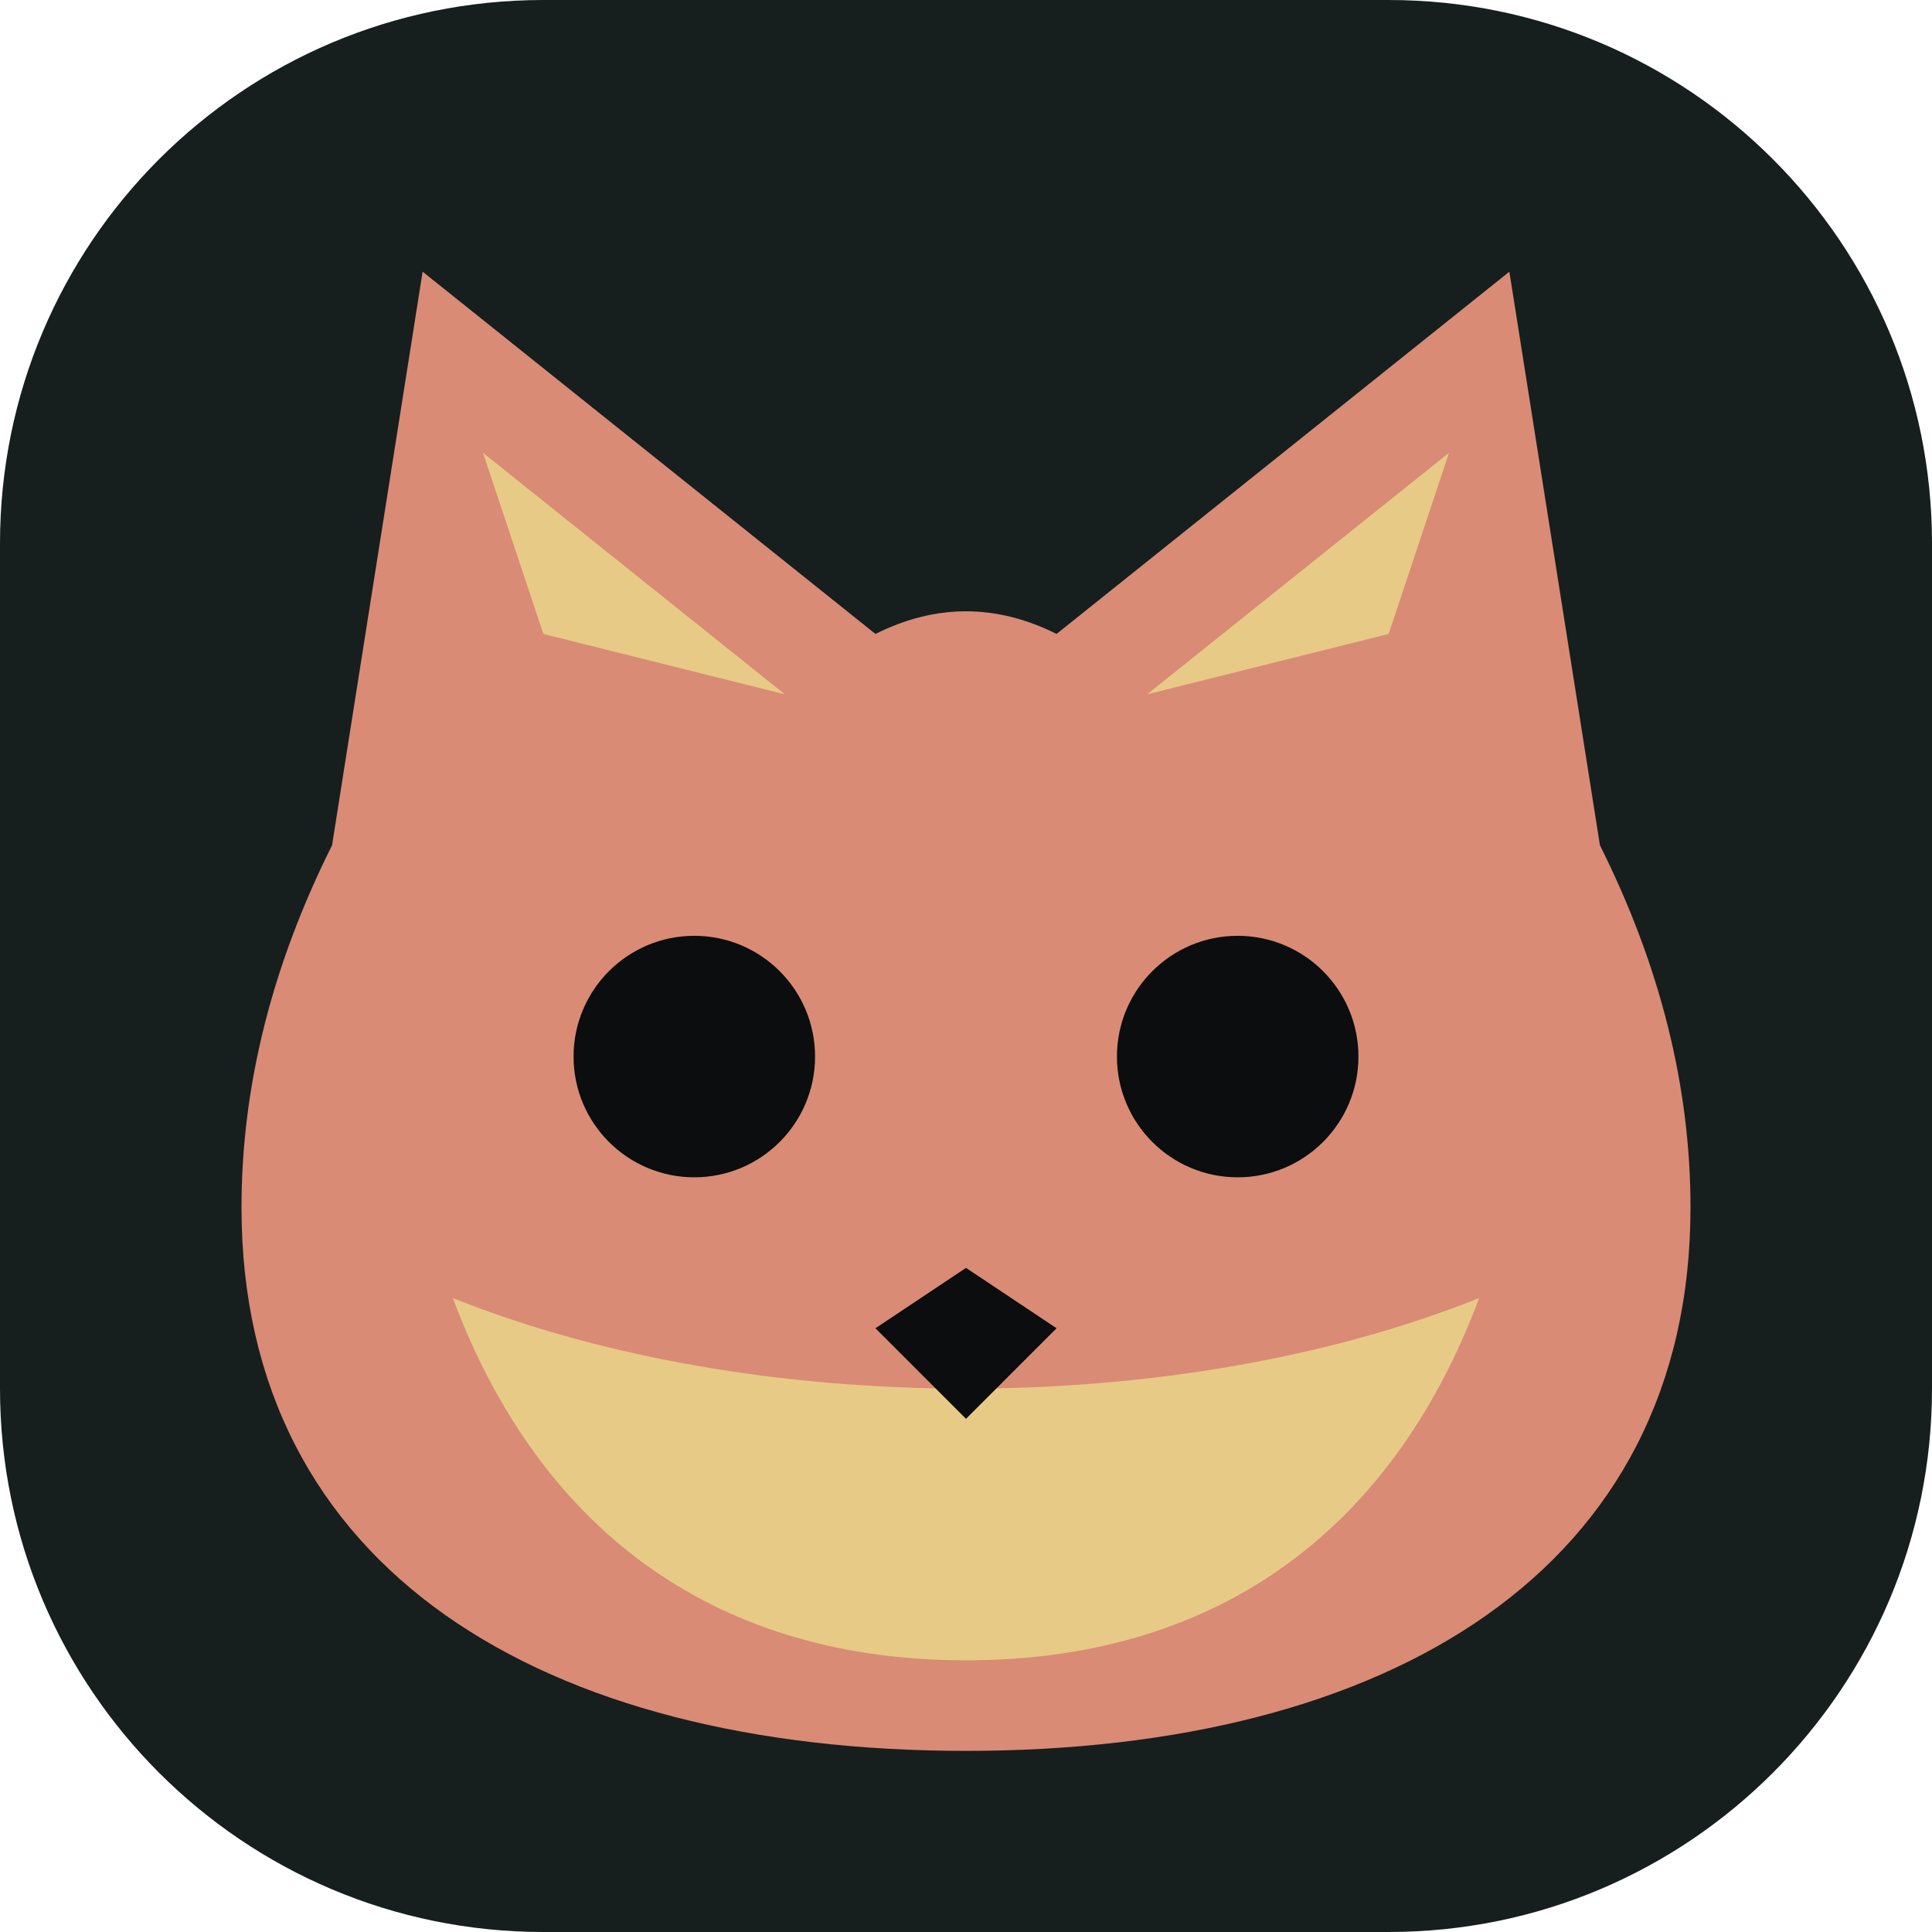
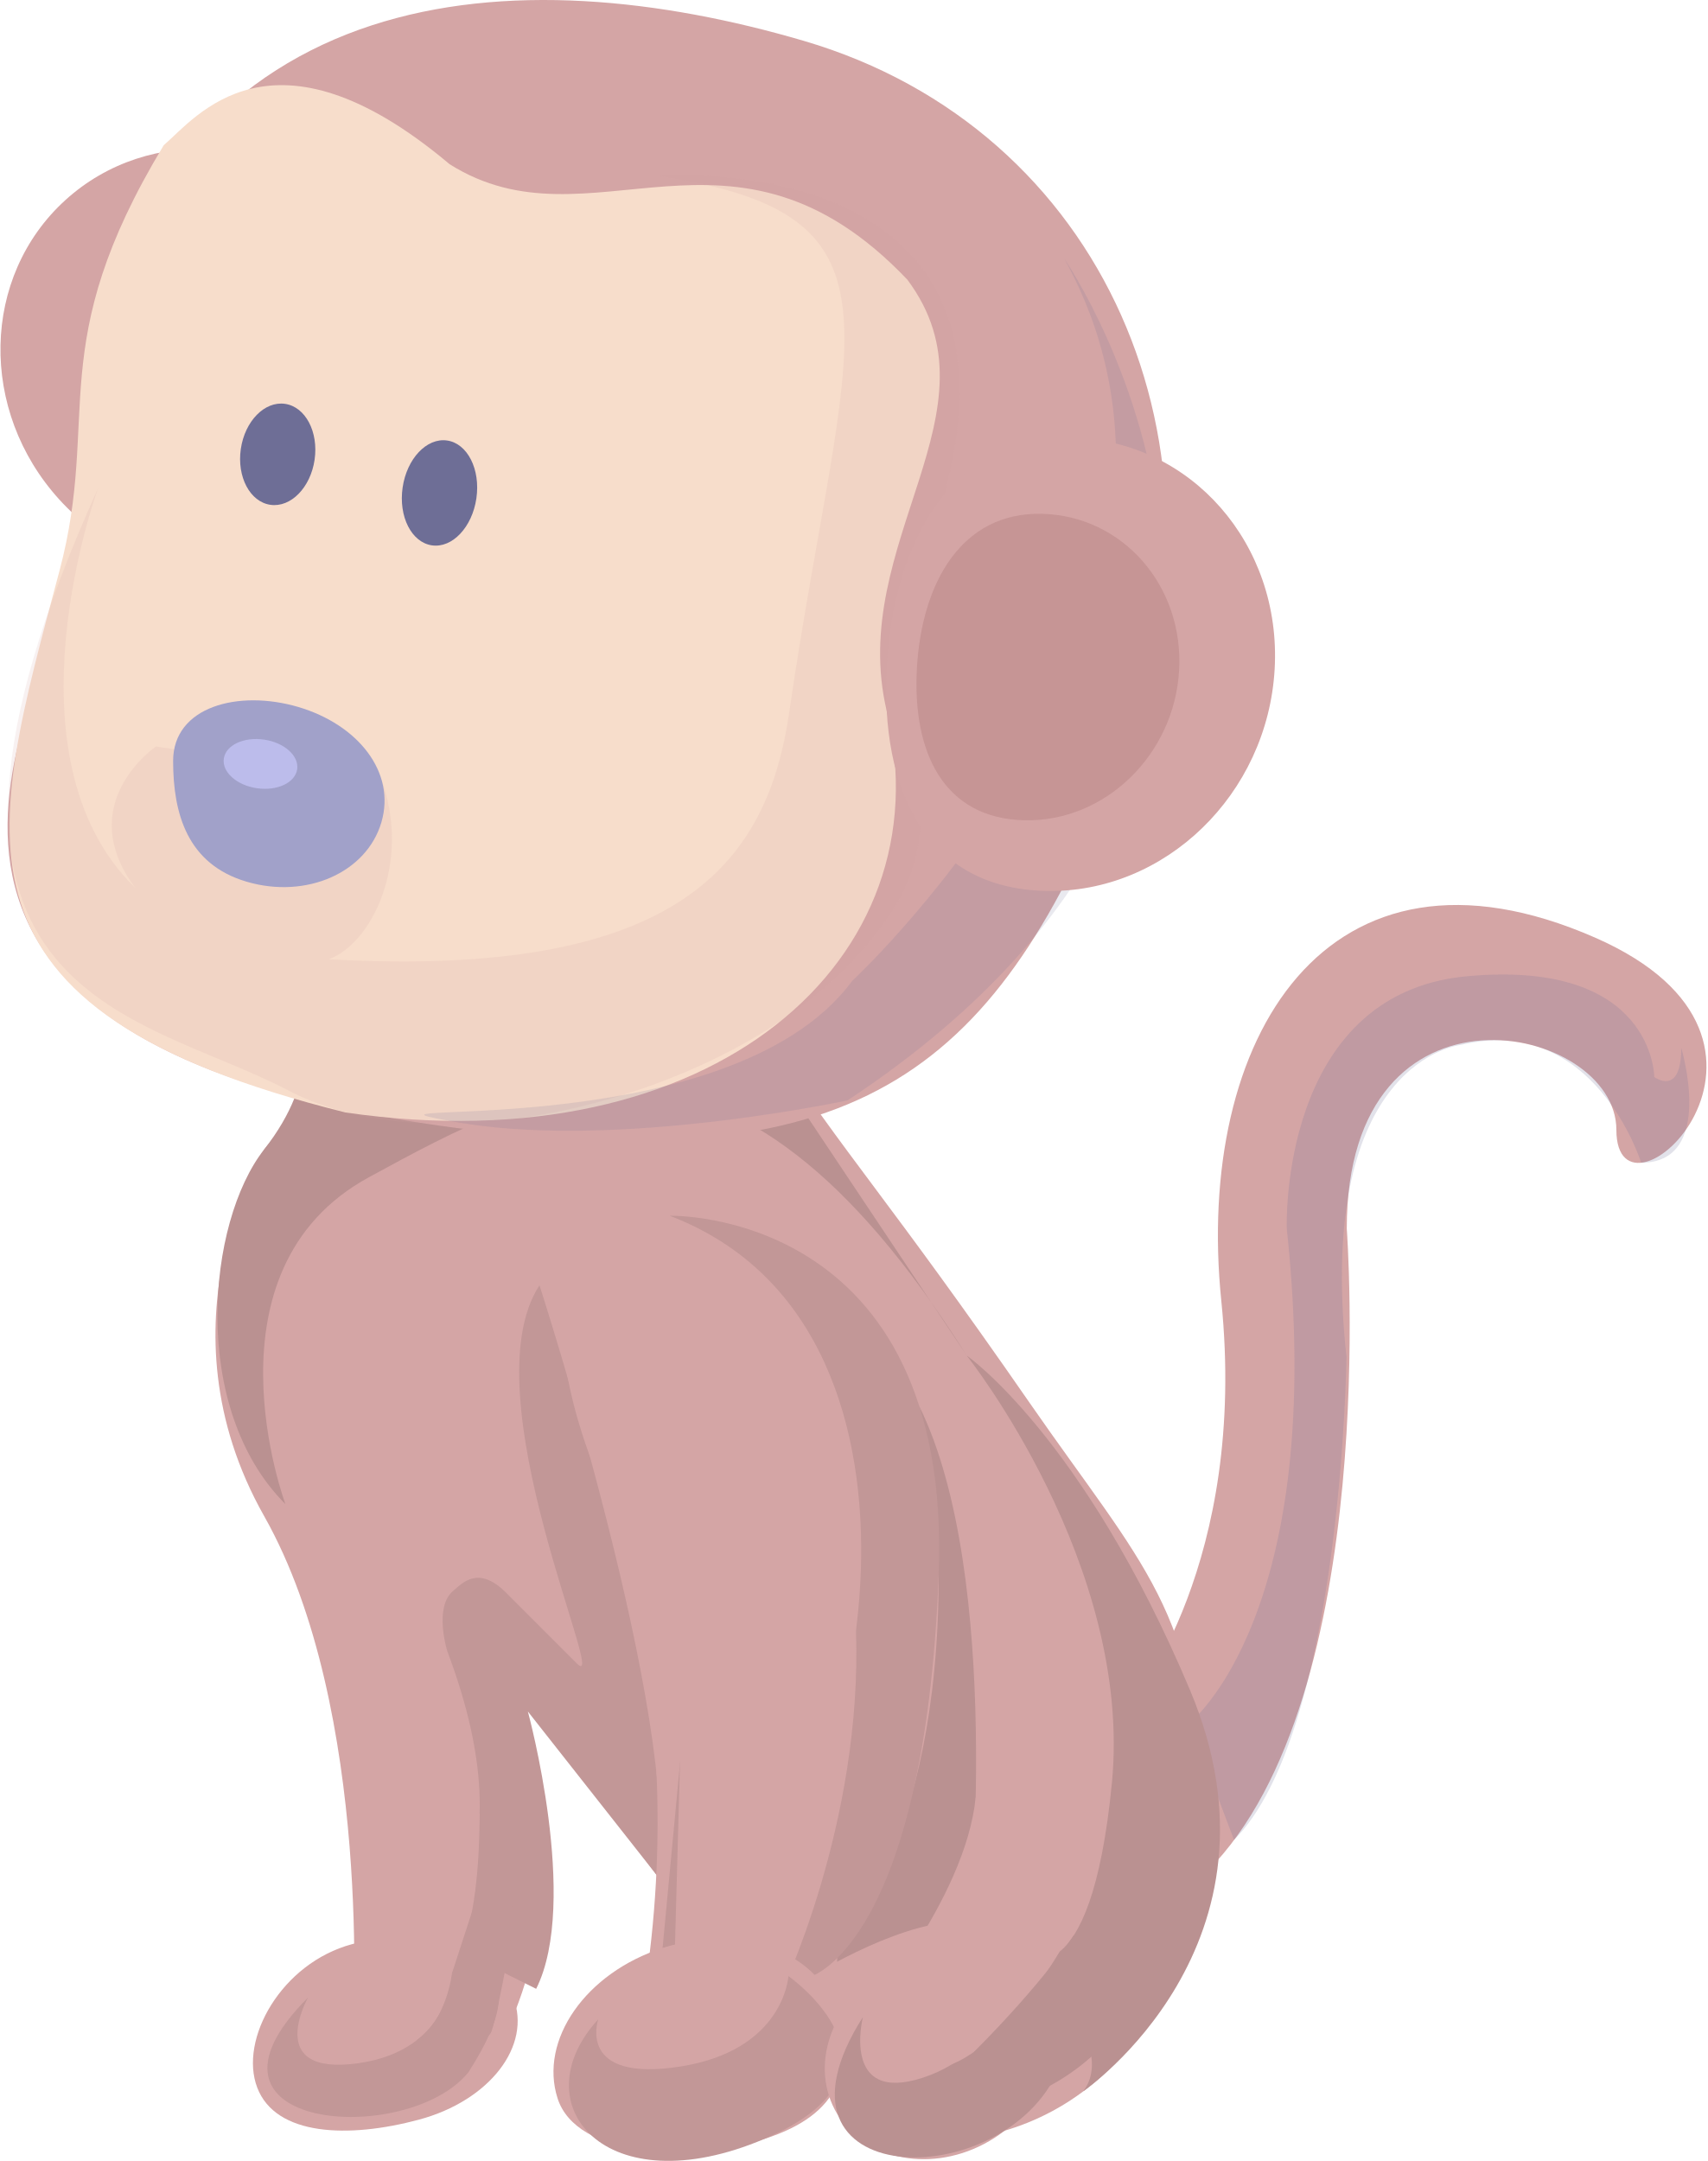
- <svg xmlns="http://www.w3.org/2000/svg" viewBox="0 0 64 64">
-   <rect width="64" height="64" rx="18" fill="#171e1e" />
-   <path d="M11 28 14 9l15 12c2-1 4-1 6 0L50 9l3 19c2 4 3 8 3 12     0 12-10 18-24 18S8 52 8 40c0-4 1-8 3-12Z" fill="#d98b76" />
-   <path d="m16 15 10 8-8-2zM48 15l-10 8 8-2z" fill="#e7ca86" />
-   <path d="M15 43c3 8 9 12 17 12s14-4 17-12c-5 2-11 3-17 3s-12-1-17-3Z" fill="#e7ca86" />
-   <circle cx="23" cy="35" r="4" fill="#0b0d0e" />
-   <circle cx="41" cy="35" r="4" fill="#0b0d0e" />
-   <path d="m29 44 3-2 3 2-3 3z" fill="#0b0d0e" />
+ <svg xmlns="http://www.w3.org/2000/svg" height="1444" node-id="1" sillyvg="true" template-height="1444" template-width="1141" version="1.1" viewBox="0 0 1141 1444" width="1141">
+   <defs node-id="41" />
+   <g node-id="43">
+     <path d="M 806.75 1250.32 L 757.09 1136.83 C 757.09 1136.83 833.95 1043.95 816.10 869.13 C 798.28 694.30 886.41 547.89 1065.85 626.51 C 1224.63 696.09 1080.11 829.87 1080.11 754.95 C 1080.11 684.32 899.95 644.34 899.95 820.96 C 899.95 820.97 923.54 1133.53 806.75 1250.32 Z" fill="#d4a5a5" fill-rule="nonzero" group-id="1" id="Shape" node-id="9" stroke="none" target-height="702.43" target-width="467.54" target-x="757.088" target-y="547.891" />
+     <g node-id="44">
+       <path d="M 795.08 1151.15 C 795.08 1151.15 887.50 1078.77 859.86 820.93 C 859.86 820.93 854.31 664.23 979.87 652.38 C 1105.42 640.57 1105.42 719.64 1105.42 719.64 C 1105.42 719.64 1123.46 733.26 1123.46 700.20 C 1123.46 700.20 1146.66 776.95 1096.69 776.95 C 1096.69 776.95 1065.53 676.67 976.51 698.15 C 976.51 698.15 878.28 707.36 899.76 906.88 C 899.76 906.88 896.64 1157.46 824.62 1229.48 L 795.08 1151.15 Z" fill="#6e6e96" fill-opacity="0.2" fill-rule="nonzero" group-id="1,2" id="Shape" node-id="10" stroke="none" target-height="588.916" target-width="351.578" target-x="795.08" target-y="640.566" />
+     </g>
+     <path d="M 688.23 937.68 C 593.68 801.19 563.83 770.69 516.02 697.31 C 481.36 644.10 473.13 632.27 508.12 614.96 C 593.25 572.83 370.91 538.70 370.91 538.70 C 299.60 467.40 46.18 677.62 129.66 672.50 C 188.58 668.90 221.66 718.48 207.33 732.80 C 205.06 735.05 203.45 737.97 202.26 741.36 C 193.84 748.10 185.26 756.87 176.54 768.06 C 176.54 768.06 103.29 883.55 176.54 1013.12 C 249.77 1142.71 235.68 1356.80 235.68 1356.80 L 331.47 1370.88 C 331.47 1370.88 395.04 1268.45 344.62 1129.46 C 414.23 1213.10 550.73 1421.17 604.71 1428.90 C 686.73 1440.60 802.52 1383.89 802.52 1209.22 C 802.53 1078.15 763.17 1045.79 688.23 937.68 Z" fill="#d4a5a5" fill-rule="nonzero" group-id="1" id="Shape" node-id="11" stroke="none" target-height="973.201" target-width="756.35" target-x="46.18" target-y="467.404" />
+     <path d="M 645.97 905.78 C 645.97 905.78 757.20 1045.46 743.00 1191.49 C 728.77 1337.53 684.61 1306.59 684.61 1306.59 C 684.61 1306.59 748.89 1363.98 723.88 1397.41 C 723.88 1397.41 866.62 1299.10 795.25 1129.46 C 723.88 959.85 645.97 905.78 645.97 905.78 Z" fill="#ba9191" fill-rule="nonzero" group-id="1" id="Shape" node-id="12" stroke="none" target-height="491.627" target-width="220.641" target-x="645.975" target-y="905.781" />
+     <path d="M 190.73 1005.08 C 190.73 1005.08 132.36 848.63 246.64 786.58 C 360.94 724.53 486.29 652.90 645.99 905.78 L 459.07 625.71 L 201.65 683.10 C 201.65 683.10 214.76 719.37 176.52 768.06 C 138.28 816.72 126.71 941.07 190.73 1005.08 Z" fill="#ba9191" fill-rule="nonzero" group-id="1" id="Shape" node-id="13" stroke="none" target-height="379.375" target-width="519.276" target-x="126.71" target-y="625.707" />
+     <path d="M 352.73 1143.63 C 352.73 1143.63 387.48 1270.83 358.28 1328.95 L 285.83 1292.74 C 285.83 1292.74 354.40 1250.30 298.89 1103.33 C 298.89 1103.33 289.72 1074.08 302.76 1063.08 C 308.77 1058.01 319.52 1045.60 338.07 1064.16 C 338.07 1064.16 362.56 1088.65 385.42 1111.51 C 408.28 1134.35 312.72 931.68 360.50 858.85 C 360.50 858.85 455.63 1152.34 439.31 1253.56" fill="#c29797" fill-rule="nonzero" group-id="1" id="Shape" node-id="14" stroke="none" target-height="470.099" target-width="169.809" target-x="285.826" target-y="858.85" />
+     <path d="M 647.57 1284.65 C 647.57 1284.65 670.66 1054.09 614.22 939.50 C 614.22 939.50 668.34 1148.98 542.38 1320.45 C 542.40 1320.45 607.59 1279.74 647.57 1284.65 Z" fill="#ba9191" fill-rule="nonzero" group-id="1" id="Shape" node-id="15" stroke="none" target-height="380.95" target-width="128.279" target-x="542.385" target-y="939.503" />
+     <path d="M 394.41 822.96 C 478.85 738.49 627.27 856.74 627.27 1052.52 C 627.27 1235.67 559.64 1297.61 559.64 1297.61 C 559.64 1444.11 463.87 1435.66 463.87 1435.66 L 430.07 1334.25 C 463.87 1122.99 395.19 975.59 395.19 975.59 C 395.19 975.59 350.85 866.53 394.41 822.96 Z" fill="#d4a5a5" fill-rule="nonzero" group-id="1" id="Shape" node-id="16" stroke="none" target-height="705.617" target-width="276.425" target-x="350.846" target-y="738.495" />
+     <path d="M 454.67 1175.35 C 454.67 1175.35 454.52 1229.62 508.95 1229.62 C 563.39 1229.62 651.71 890.41 447.56 812.39 C 447.56 812.39 636.74 807.30 627.26 1052.55 C 617.77 1297.83 542.40 1320.45 542.40 1320.45 C 542.40 1320.45 503.85 1282.98 442.75 1301.72 L 454.67 1175.35 Z" fill="#c29797" fill-rule="nonzero" group-id="1" id="Shape" node-id="17" stroke="none" target-height="513.155" target-width="208.957" target-x="442.752" target-y="807.298" />
+     <path d="M 343.02 1334.76 C 355.39 1367.13 327.20 1403.63 280.04 1416.35 C 232.88 1429.03 184.28 1427.35 171.90 1394.98 C 159.54 1362.62 188.09 1311.79 235.23 1299.11 C 282.40 1286.44 330.63 1302.40 343.02 1334.76 Z" fill="#d4a5a5" fill-rule="nonzero" group-id="1" id="Shape" node-id="18" stroke="none" target-height="142.59" target-width="195.852" target-x="159.54" target-y="1286.436" />
+     <path d="M 558.23 1342.66 C 570.74 1381.69 562.25 1412.72 510.98 1429.18 C 459.73 1445.58 385.09 1441.21 372.60 1402.17 C 360.07 1363.16 391.50 1318.17 442.75 1301.72 C 494.03 1285.28 545.74 1303.59 558.23 1342.66 Z" fill="#d4a5a5" fill-rule="nonzero" group-id="1" id="Shape" node-id="19" stroke="none" target-height="160.303" target-width="210.667" target-x="360.068" target-y="1285.279" />
+     <path d="M 399.78 1349.31 C 399.78 1349.31 384.89 1391.79 454.53 1380.88 C 524.22 1370.00 526.84 1320.45 526.84 1320.45 C 526.84 1320.45 617.49 1383.82 510.98 1429.15 C 404.48 1474.51 347.65 1406.10 399.78 1349.31 Z" fill="#c29797" fill-rule="nonzero" group-id="1" id="Shape" node-id="20" stroke="none" target-height="154.058" target-width="269.842" target-x="347.652" target-y="1320.453" />
+     <path d="M 205.87 1334.73 C 205.87 1334.73 175.89 1387.43 239.02 1378.72 C 302.15 1370.02 302.15 1317.39 302.15 1317.39 C 302.15 1317.39 364.13 1304.89 313.04 1384.68 C 272.32 1435.04 116.60 1423.97 205.87 1334.73 Z" fill="#c29797" fill-rule="nonzero" group-id="1" id="Shape" node-id="21" stroke="none" target-height="130.156" target-width="247.533" target-x="116.596" target-y="1304.887" />
+     <g node-id="45">
+       <path d="M 657.60 1432.60 C 619.63 1452.56 574.97 1442.30 557.84 1409.70 C 540.70 1377.11 557.59 1334.50 595.56 1314.55 C 633.52 1294.60 678.19 1304.85 695.32 1337.45 C 712.45 1370.05 695.56 1412.65 657.60 1432.60 Z" fill="#d4a5a5" fill-rule="nonzero" group-id="1,3" id="Oval" node-id="22" stroke="none" target-height="157.955" target-width="171.747" target-x="540.704" target-y="1294.601" />
+     </g>
+     <path d="M 250.01 1232.61 L 250.01 1342.45 C 250.01 1342.45 320.48 1374.81 320.48 1211.81 L 250.01 1232.61 Z" fill="#d4a5a5" fill-rule="nonzero" group-id="1" id="Shape" node-id="23" stroke="none" target-height="162.998" target-width="70.471" target-x="250.006" target-y="1211.812" />
+     <path d="M 454.53 1173.00 L 449.77 1346.53 L 521.45 1332.59 C 521.45 1332.59 576.60 1218.76 571.98 1089.30 C 567.37 959.83 454.53 1173.00 454.53 1173.00 Z" fill="#d4a5a5" fill-rule="nonzero" group-id="1" id="Shape" node-id="24" stroke="none" target-height="386.702" target-width="126.827" target-x="449.772" target-y="959.831" />
+     <path d="M 576.61 1347.84 C 576.61 1347.84 561.78 1406.46 617.00 1388.23 C 672.25 1370.00 676.57 1314.29 656.21 1312.93 C 635.84 1311.52 743.77 1298.47 707.22 1382.92 C 670.68 1467.38 502.17 1464.86 576.61 1347.84 Z" fill="#ba9191" fill-rule="nonzero" group-id="1" id="Shape" node-id="25" stroke="none" target-height="168.91" target-width="241.608" target-x="502.166" target-y="1298.47" />
+     <path d="M 576.61 1347.84 C 576.61 1347.84 645.16 1269.37 651.99 1201.01 L 708.03 1304.14 C 708.03 1304.13 626.24 1446.95 576.61 1347.84 Z" fill="#d4a5a5" fill-rule="nonzero" group-id="1" id="Shape" node-id="26" stroke="none" target-height="245.94" target-width="131.423" target-x="576.605" target-y="1201.008" />
+     <path d="M 717.37 1293.44 C 717.37 1293.44 697.11 1324.80 650.74 1371.18 L 679.15 1403.87 C 679.15 1403.87 740.91 1384.32 760.31 1329.27 L 717.37 1293.44 Z" fill="#ba9191" fill-rule="nonzero" group-id="1" id="Shape" node-id="27" stroke="none" target-height="110.425" target-width="109.576" target-x="650.736" target-y="1293.443" />
+     <path d="M 315.28 1277.88 L 302.12 1318.24 C 302.12 1318.24 298.44 1350.12 278.68 1363.14 C 278.68 1363.14 323.52 1371.04 328.43 1357.38 C 333.34 1343.71 345.35 1273.66 345.35 1273.66 L 315.28 1277.88 Z" fill="#c29797" fill-rule="nonzero" group-id="1" id="Shape" node-id="28" stroke="none" target-height="97.382" target-width="66.668" target-x="278.683" target-y="1273.663" />
+     <g node-id="46">
+       <path d="M 239.25 348.81 C 183.03 399.93 93.67 393.22 39.66 333.83 C -14.34 274.43 -12.55 184.84 43.67 133.72 C 99.89 82.60 189.24 89.31 243.25 148.71 C 297.26 208.10 295.46 297.69 239.25 348.81 Z" fill="#d4a5a5" fill-rule="nonzero" group-id="1,4" id="Oval" node-id="29" stroke="none" target-height="317.324" target-width="311.6" target-x="-14.343" target-y="82.604" />
+     </g>
+     <path d="M 752.09 499.35 C 670.78 709.49 583.18 785.60 326.24 756.32 C -131.18 704.22 30.09 471.77 43.09 396.87 C 63.09 281.68 49.29 263.10 52.75 249.14 C 118.96 -17.93 346.07 -28.81 537.21 27.33 C 738.36 86.44 829.54 299.27 752.09 499.35 Z" fill="#d4a5a5" fill-rule="nonzero" group-id="1" id="Shape" node-id="30" stroke="none" target-height="814.418" target-width="960.724" target-x="-131.184" target-y="-28.813" />
+     <path d="M 230.93 743.37 C 476.49 779.02 631.99 640.82 592.56 475.19 C 565.71 362.27 671.67 274.44 606.33 186.89 C 489.24 63.82 395.09 169.43 300.41 109.70 C 181.73 9.77 130.49 79.09 109.42 97.02 C 28.66 230.80 67.44 277.30 39.79 381.26 C -7.49 559.08 -46.09 674.64 230.93 743.37" fill="#f7ddcb" fill-rule="nonzero" group-id="1" id="Shape" node-id="31" stroke="none" target-height="769.252" target-width="717.762" target-x="-46.088" target-y="9.769" />
+     <g node-id="47">
+       <path d="M 180.68 337.32 C 167.06 335.34 158.22 318.64 160.92 300.01 C 163.63 281.38 176.86 267.88 190.48 269.86 C 204.09 271.83 212.93 288.54 210.23 307.17 C 207.52 325.80 194.29 339.29 180.68 337.32 Z" fill="#6e6e96" fill-rule="nonzero" group-id="1,5" id="Oval" node-id="32" stroke="none" target-height="71.415" target-width="54.715" target-x="158.22" target-y="267.88" />
+     </g>
+     <g node-id="48">
+       <path d="M 288.61 364.41 C 274.99 362.43 266.23 345.15 269.04 325.80 C 271.85 306.46 285.16 292.38 298.78 294.35 C 312.39 296.33 321.15 313.62 318.34 332.96 C 315.53 352.31 302.22 366.39 288.61 364.41 Z" fill="#6e6e96" fill-rule="nonzero" group-id="1,6" id="Oval" node-id="33" stroke="none" target-height="74.008" target-width="54.923" target-x="266.23" target-y="292.377" />
+     </g>
+     <g node-id="49">
+       <path d="M 634.78 315.38 C 683.72 96.62 438.65 117.49 438.65 117.49 C 616.71 143.36 564.37 221.28 527.36 476.10 C 512.63 577.48 453.11 654.12 219.69 640.98 C 248.23 630.62 275.13 576.85 254.76 520.40 L 104.15 498.85 C 104.15 498.85 48.27 536.86 90.42 593.35 C -0.14 505.14 65.52 326.28 65.52 326.28 C -88.77 667.34 91.04 675.20 192.96 728.78 C 294.88 782.34 486.01 732.56 570.24 641.60 C 654.45 550.62 585.85 534.15 634.78 315.38 Z" fill="#d4a5a5" fill-opacity="0.15" fill-rule="nonzero" group-id="1,7" id="Shape" node-id="34" stroke="none" target-height="685.726" target-width="772.488" target-x="-88.768" target-y="96.618" />
+     </g>
+     <path d="M 254.86 549.47 C 244.98 583.10 204.71 600.88 164.90 589.19 C 125.09 577.50 115.73 543.65 115.68 508.58 C 115.63 472.04 159.40 460.68 199.21 472.38 C 239.02 484.07 264.74 515.85 254.86 549.47 Z" fill="#a1a1c9" fill-rule="nonzero" group-id="1" id="Shape" node-id="35" stroke="none" target-height="140.203" target-width="149.112" target-x="115.63" target-y="460.679" />
+     <g node-id="50">
+       <path d="M 171.71 526.71 C 158.17 524.74 148.25 515.87 149.56 506.90 C 150.86 497.92 162.89 492.24 176.43 494.21 C 189.97 496.18 199.89 505.05 198.58 514.02 C 197.28 523.00 185.25 528.68 171.71 526.71 Z" fill="#bcbceb" fill-rule="nonzero" group-id="1,8" id="Oval" node-id="36" stroke="none" target-height="36.435" target-width="51.633" target-x="148.253" target-y="492.243" />
+     </g>
+     <g node-id="51">
+       <path d="M 569.41 655.49 C 569.41 655.49 839.63 404.94 711.10 172.71 C 711.10 172.71 932.75 493.13 566.39 735.28 C 566.39 735.28 426.47 765.39 321.69 752.31 C 316.62 751.67 311.64 750.93 306.75 750.13 C 200.90 731.83 485.28 769.63 569.41 655.49 Z" fill="#6e6e96" fill-opacity="0.15" fill-rule="nonzero" group-id="1,9" id="Shape" node-id="37" stroke="none" target-height="596.921" target-width="731.851" target-x="200.897" target-y="172.712" />
+     </g>
+     <path d="M 851.76 447.16 C 846.98 530.79 778.52 597.13 698.86 595.34 C 619.17 593.54 587.87 528.36 592.62 444.73 C 597.37 361.09 636.41 290.69 716.06 292.48 C 795.77 294.27 856.51 363.53 851.76 447.16 Z" fill="#d4a5a5" fill-rule="nonzero" group-id="1" id="Shape" node-id="38" stroke="none" target-height="306.437" target-width="268.636" target-x="587.87" target-y="290.692" />
+     <g node-id="52">
+       <path d="M 787.92 447.92 C 784.69 504.47 738.41 549.32 684.53 548.11 C 630.66 546.89 609.51 502.82 612.72 446.28 C 615.93 389.73 642.33 342.12 696.18 343.34 C 750.06 344.54 791.13 391.37 787.92 447.92 Z" fill="#b88686" fill-opacity="0.51" fill-rule="nonzero" group-id="1,10" id="Shape" node-id="39" stroke="none" target-height="207.197" target-width="181.622" target-x="609.509" target-y="342.121" />
+     </g>
+   </g>
</svg>
